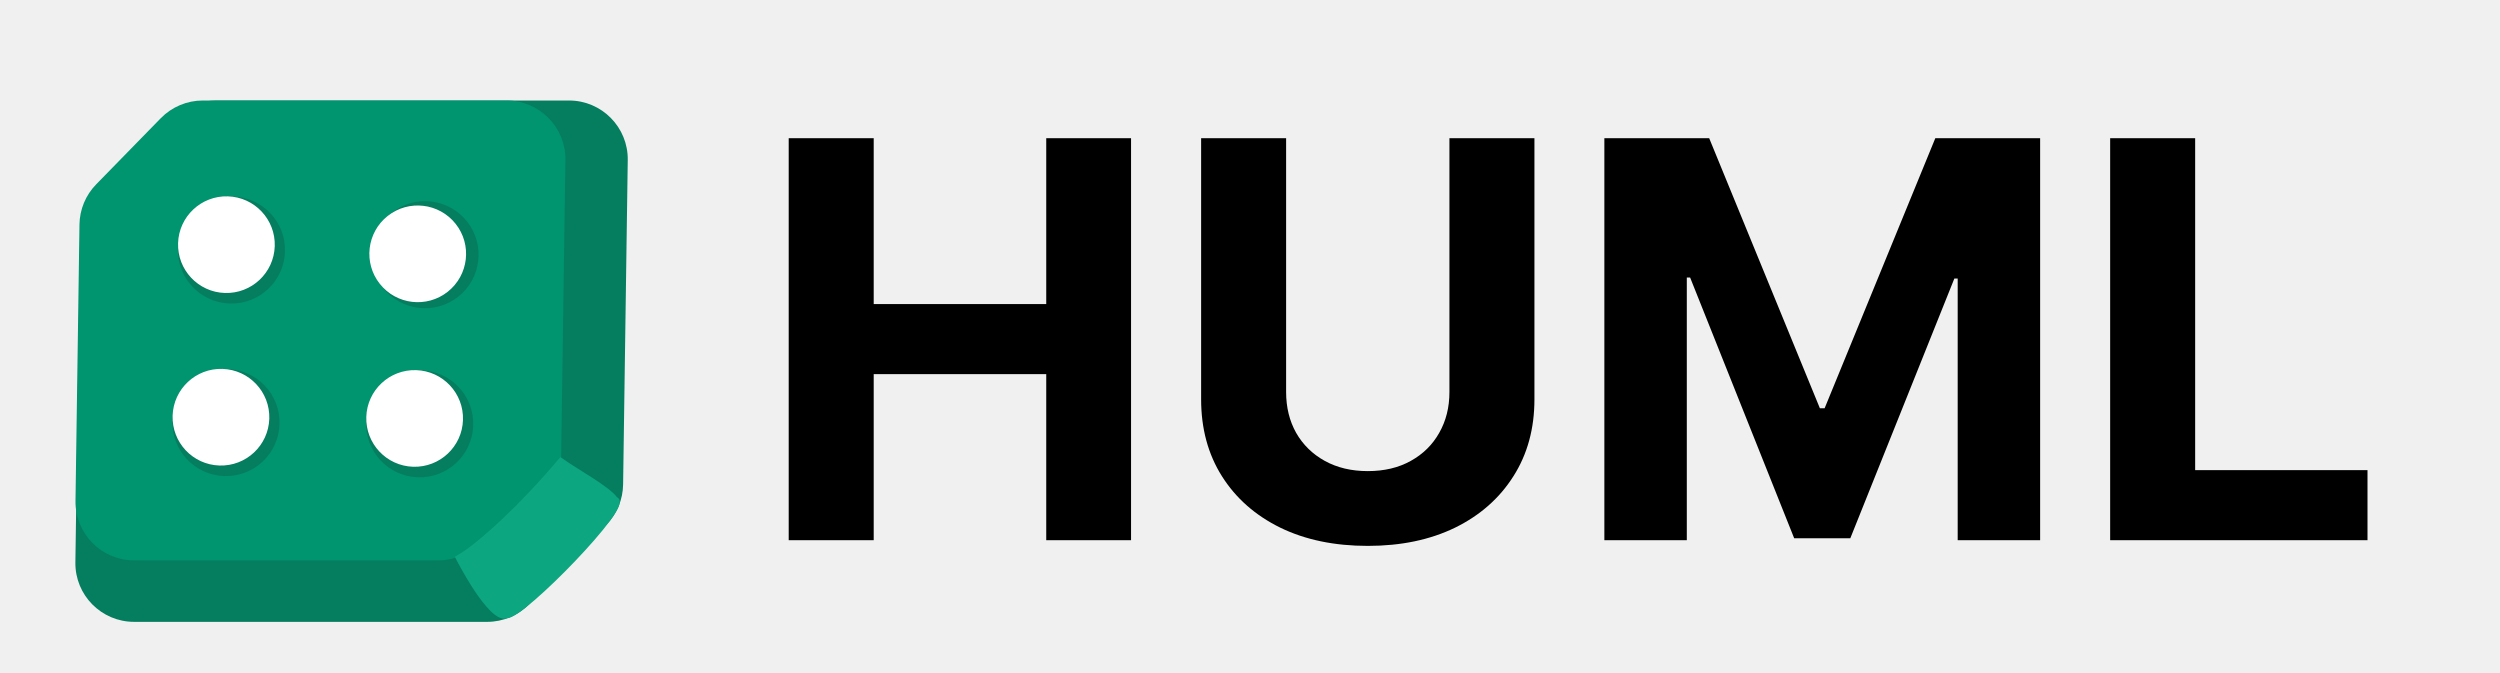
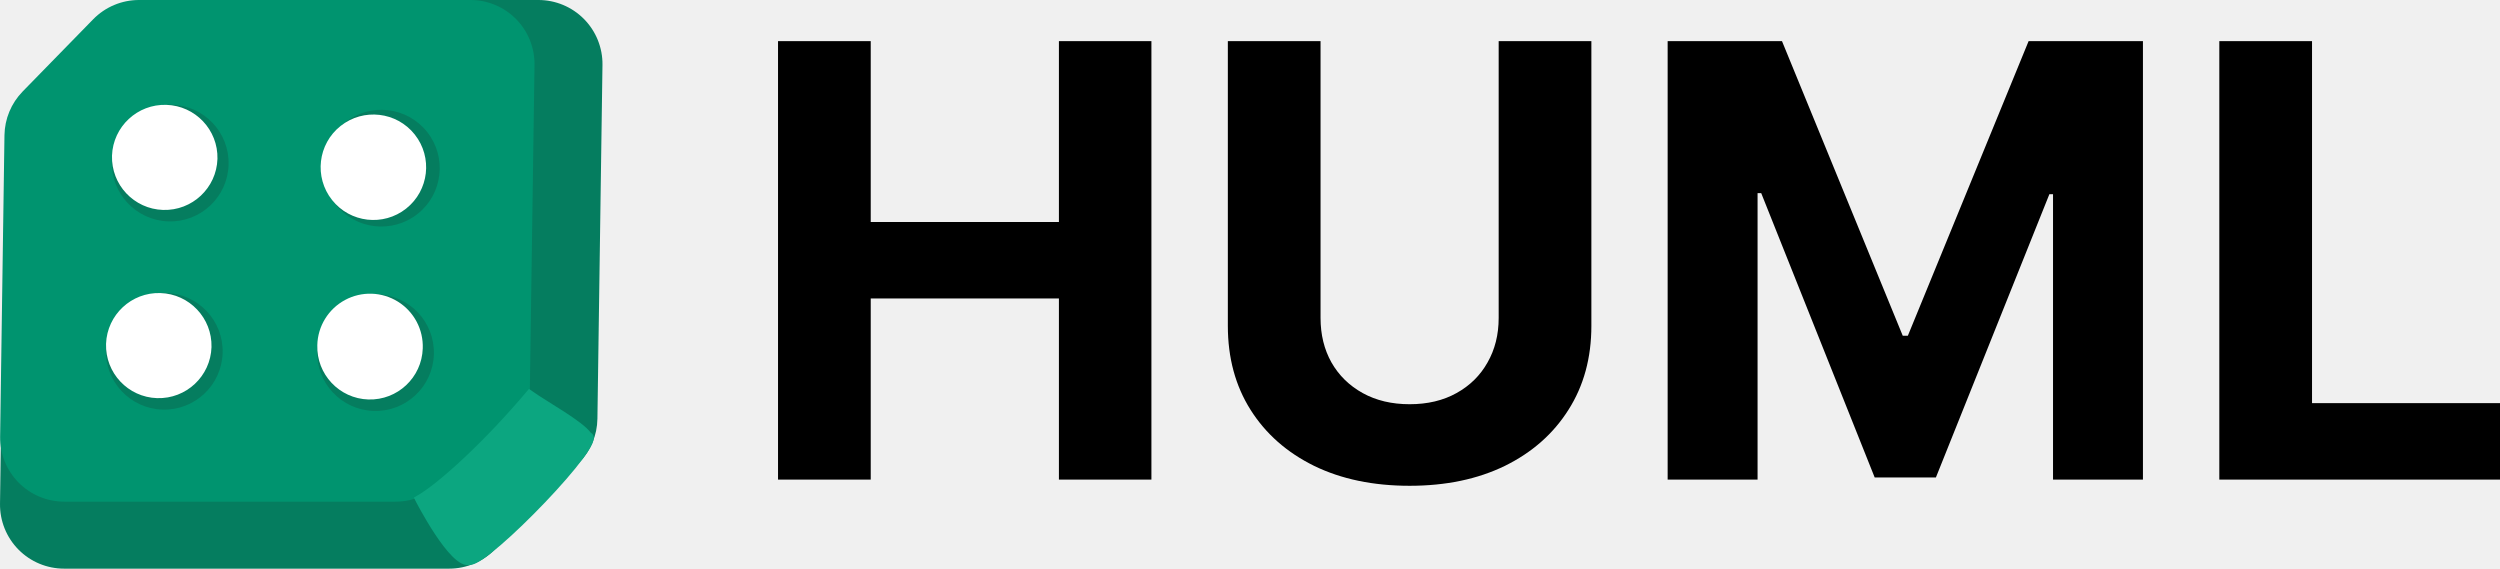
- <svg xmlns="http://www.w3.org/2000/svg" width="398" height="107" viewBox="0 0 398 107" fill="none" version="1.1" id="svg16">
-   <path d="M125.562 86V22H139.094V48.406H166.562V22H180.063V86H166.562V59.562H139.094V86H125.562ZM230.75 22H244.281V63.562C244.281 68.229 243.167 72.312 240.938 75.812C238.729 79.312 235.635 82.042 231.656 84C227.677 85.938 223.042 86.906 217.75 86.906C212.438 86.906 207.792 85.938 203.813 84C199.833 82.042 196.74 79.312 194.531 75.812C192.323 72.312 191.219 68.229 191.219 63.562V22H204.75V62.406C204.75 64.844 205.281 67.01 206.344 68.906C207.427 70.802 208.948 72.292 210.906 73.375C212.865 74.458 215.146 75 217.75 75C220.375 75 222.656 74.458 224.594 73.375C226.552 72.292 228.063 70.802 229.125 68.906C230.208 67.01 230.75 64.844 230.75 62.406V22ZM255.414 22H272.102L289.727 65H290.477L308.102 22H324.789V86H311.664V44.344H311.133L294.57 85.688H285.633L269.07 44.188H268.539V86H255.414V22ZM335.937 86V22H349.469V74.844H376.906V86H335.937Z" fill="black" id="path1" />
-   <g clip-path="url(#clip0_1720_11343)" id="g16">
-     <path d="M90.589 16C95.805 16 100.013 20.266 99.938 25.478L99.199 77.133C99.165 79.516 98.221 81.796 96.56 83.507L84.272 96.163C82.512 97.976 80.09 98.999 77.562 98.999H21.35C16.134 98.999 11.926 94.734 12.001 89.522L12.74 37.867C12.774 35.483 13.718 33.203 15.379 31.493L27.667 18.837C29.428 17.023 31.849 16 34.377 16H90.589Z" fill="#057D5F" id="path2" />
-     <path d="M80.67 16C85.886 16 90.094 20.266 90.019 25.479L89.332 73.202L76.441 86.402C74.681 88.203 72.269 89.219 69.75 89.219H21.367C16.151 89.219 11.944 84.953 12.019 79.741L12.652 35.742C12.686 33.35 13.638 31.062 15.31 29.35L25.597 18.817C27.356 17.016 29.769 16 32.287 16H80.67Z" fill="#00946F" id="path3" />
-     <path d="M35.708 49.785C40.413 49.933 44.349 46.241 44.498 41.538C44.647 36.835 40.952 32.902 36.246 32.754C31.541 32.605 27.605 36.297 27.456 41C27.308 45.703 31.002 49.636 35.708 49.785Z" fill="#00946F" id="path4" />
-     <path d="M65.741 39.735C70.447 39.884 74.382 36.192 74.531 31.488C74.68 26.785 70.985 22.852 66.279 22.704C61.574 22.555 57.638 26.247 57.489 30.95C57.341 35.653 61.035 39.586 65.741 39.735Z" fill="#00946F" id="path5" />
-     <path d="M34.84 77.254C39.545 77.403 43.481 73.711 43.63 69.008C43.778 64.305 40.084 60.372 35.378 60.223C30.672 60.075 26.737 63.767 26.588 68.47C26.439 73.173 30.134 77.106 34.84 77.254Z" fill="#00946F" id="path6" />
-     <path d="M64.889 66.655C69.595 66.803 73.531 63.111 73.679 58.408C73.828 53.705 70.134 49.772 65.428 49.624C60.722 49.475 56.787 53.167 56.638 57.87C56.489 62.573 60.183 66.506 64.889 66.655Z" fill="#00946F" id="path7" />
-     <path d="M36.574 48.316C41.28 48.465 45.215 44.773 45.364 40.07C45.513 35.367 41.818 31.433 37.112 31.285C32.407 31.136 28.471 34.828 28.323 39.531C28.174 44.234 31.868 48.167 36.574 48.316Z" fill="#057D5F" id="path8" />
-     <path d="M35.801 46.642C40.052 46.776 43.606 43.441 43.741 39.193C43.875 34.946 40.538 31.393 36.288 31.259C32.038 31.125 28.483 34.459 28.349 38.707C28.214 42.955 31.551 46.508 35.801 46.642Z" fill="white" id="path9" />
-     <path d="M72.953 47.226C76.644 44.304 77.266 38.946 74.344 35.257C71.421 31.568 66.059 30.946 62.368 33.867C58.677 36.788 58.054 42.147 60.977 45.836C63.9 49.524 69.262 50.147 72.953 47.226Z" fill="#057D5F" id="path10" />
-     <path d="M71.281 46.445C74.615 43.806 75.178 38.966 72.538 35.634C69.898 32.303 65.055 31.74 61.721 34.379C58.387 37.017 57.825 41.857 60.465 45.189C63.105 48.521 67.948 49.083 71.281 46.445Z" fill="white" id="path11" />
-     <path d="M66.54 75.982C71.246 76.131 75.181 72.439 75.33 67.736C75.478 63.033 71.784 59.099 67.078 58.951C62.373 58.802 58.437 62.494 58.288 67.197C58.139 71.9 61.834 75.833 66.54 75.982Z" fill="#057D5F" id="path12" />
-     <path d="M65.767 74.308C70.018 74.442 73.572 71.107 73.707 66.859C73.841 62.611 70.504 59.059 66.254 58.925C62.003 58.791 58.449 62.125 58.314 66.373C58.18 70.621 61.517 74.174 65.767 74.308Z" fill="white" id="path13" />
-     <path d="M35.705 75.786C40.411 75.934 44.346 72.242 44.495 67.539C44.644 62.836 40.949 58.903 36.243 58.755C31.538 58.606 27.602 62.298 27.453 67.001C27.305 71.704 30.999 75.637 35.705 75.786Z" fill="#057D5F" id="path14" />
-     <path d="M34.932 74.112C39.183 74.246 42.737 70.911 42.872 66.663C43.006 62.415 39.669 58.863 35.419 58.728C31.168 58.594 27.614 61.929 27.479 66.177C27.345 70.425 30.682 73.977 34.932 74.112Z" fill="white" id="path15" />
-     <path d="M80.62 97.95C78.145 98.774 73.068 88.831 73.068 88.831C76.429 86.918 83.239 80.614 89.293 73.44C91.768 75.181 96.805 77.915 97.905 79.564C100.524 80.089 83.239 97.95 80.62 97.95Z" fill="#0CA680" stroke="#0CA680" id="path16" />
+ <svg xmlns="http://www.w3.org/2000/svg" width="364.906" height="82.999" fill="none">
+   <path d="M113.562 70V6h13.532v26.406h27.468V6h13.501v64h-13.501V43.563h-27.468V70zM218.75 6h13.531v41.563c0 4.667-1.114 8.75-3.343 12.25-2.209 3.5-5.303 6.229-9.282 8.188-3.979 1.938-8.614 2.906-13.906 2.906-5.312 0-9.958-.969-13.937-2.906-3.98-1.958-7.073-4.687-9.282-8.187s-3.312-7.583-3.312-12.25V6h13.531v40.406c0 2.438.531 4.604 1.594 6.5 1.083 1.896 2.604 3.386 4.562 4.469S203.146 59 205.75 59c2.625 0 4.906-.542 6.844-1.625 1.958-1.083 3.469-2.573 4.531-4.469 1.083-1.896 1.625-4.062 1.625-6.5zm24.664 0h16.688l17.625 43h.75l17.625-43h16.687v64h-13.125V28.344h-.531L282.57 69.688h-8.937l-16.563-41.5h-.531V70h-13.125zm80.523 64V6h13.532v52.844h27.437V70z" fill="#000" />
+   <g clip-path="url(#A)" transform="translate(-12 -16)">
+     <path d="M90.589 16a9.35 9.35 0 0 1 9.35 9.478l-.739 51.655a9.34 9.34 0 0 1-2.639 6.373L84.272 96.163C82.512 97.976 80.09 99 77.562 99H21.35a9.35 9.35 0 0 1-9.349-9.478l.739-51.655a9.34 9.34 0 0 1 2.639-6.374l12.288-12.656C29.428 17.023 31.849 16 34.377 16z" fill="#057d5f" />
+     <g fill="#00946f">
+       <path d="M80.67 16a9.35 9.35 0 0 1 9.349 9.479l-.687 47.724-12.891 13.2c-1.759 1.801-4.172 2.817-6.691 2.817H21.368a9.35 9.35 0 0 1-9.349-9.478l.633-43.998a9.34 9.34 0 0 1 2.658-6.393l10.287-10.533C27.356 17.016 29.769 16 32.287 16z" />
+       <use href="#B" />
+       <path d="M65.741 39.735c4.706.149 8.641-3.543 8.79-8.246s-3.546-8.636-8.251-8.785-8.641 3.543-8.79 8.247 3.545 8.636 8.251 8.785z" />
+       <use href="#C" />
+       <use href="#D" />
+     </g>
+     <path d="M36.574 48.316c4.706.149 8.641-3.543 8.79-8.246s-3.546-8.636-8.251-8.785-8.641 3.543-8.79 8.246 3.546 8.636 8.251 8.785z" fill="#057d5f" />
+     <use href="#E" fill="#fff" />
+     <path d="M72.953 47.226a8.52 8.52 0 0 0 1.391-11.968 8.53 8.53 0 0 0-11.976-1.39 8.52 8.52 0 0 0-1.391 11.968 8.53 8.53 0 0 0 11.976 1.39z" fill="#057d5f" />
+     <path d="M71.282 46.445c3.334-2.639 3.896-7.478 1.256-10.81s-7.483-3.894-10.817-1.255-3.896 7.478-1.256 10.81 7.483 3.894 10.817 1.256z" fill="#fff" />
+     <path d="M66.54 75.982c4.706.149 8.641-3.543 8.79-8.246s-3.546-8.636-8.251-8.785-8.641 3.543-8.79 8.246 3.545 8.636 8.251 8.785z" fill="#057d5f" />
+     <path d="M65.767 74.308a7.7 7.7 0 0 0 7.939-7.448 7.7 7.7 0 1 0-15.392-.486 7.7 7.7 0 0 0 7.453 7.935z" fill="#fff" />
+     <path d="M35.705 75.786c4.706.149 8.641-3.543 8.79-8.246s-3.545-8.636-8.251-8.785-8.641 3.543-8.79 8.246 3.546 8.636 8.251 8.785z" fill="#057d5f" />
+     <path d="M34.932 74.112a7.7 7.7 0 0 0 7.939-7.448 7.7 7.7 0 0 0-15.392-.486 7.7 7.7 0 0 0 7.453 7.935z" fill="#fff" />
+     <path d="M80.62 97.95c-2.475.825-7.551-9.118-7.551-9.118 3.361-1.913 10.17-8.217 16.225-15.391 2.475 1.741 7.512 4.474 8.612 6.123 2.619.525-14.667 18.386-17.286 18.386z" fill="#0ca680" stroke="#0ca680" />
  </g>
-   <defs id="defs16">
-     <clipPath id="clip0_1720_11343">
-       <rect width="88" height="83" fill="white" transform="translate(12 16)" id="rect16" />
+   <defs>
+     <clipPath id="A">
+       <path fill="#fff" transform="translate(12 16)" d="M0 0h88v83H0z" />
    </clipPath>
+     <path id="B" d="M35.708 49.785c4.706.149 8.641-3.543 8.79-8.246s-3.545-8.636-8.251-8.785-8.641 3.543-8.79 8.246 3.546 8.636 8.251 8.785z" />
+     <path id="C" d="M34.84 77.255c4.706.149 8.641-3.543 8.79-8.246s-3.546-8.636-8.251-8.785-8.641 3.543-8.79 8.246 3.546 8.636 8.251 8.785z" />
+     <path id="D" d="M64.889 66.655c4.706.149 8.641-3.543 8.79-8.246s-3.546-8.636-8.251-8.785-8.641 3.543-8.79 8.246 3.545 8.636 8.251 8.785z" />
+     <path id="E" d="M35.801 46.642a7.7 7.7 0 0 0 7.939-7.448 7.7 7.7 0 0 0-15.392-.486 7.7 7.7 0 0 0 7.453 7.935z" />
  </defs>
</svg>
